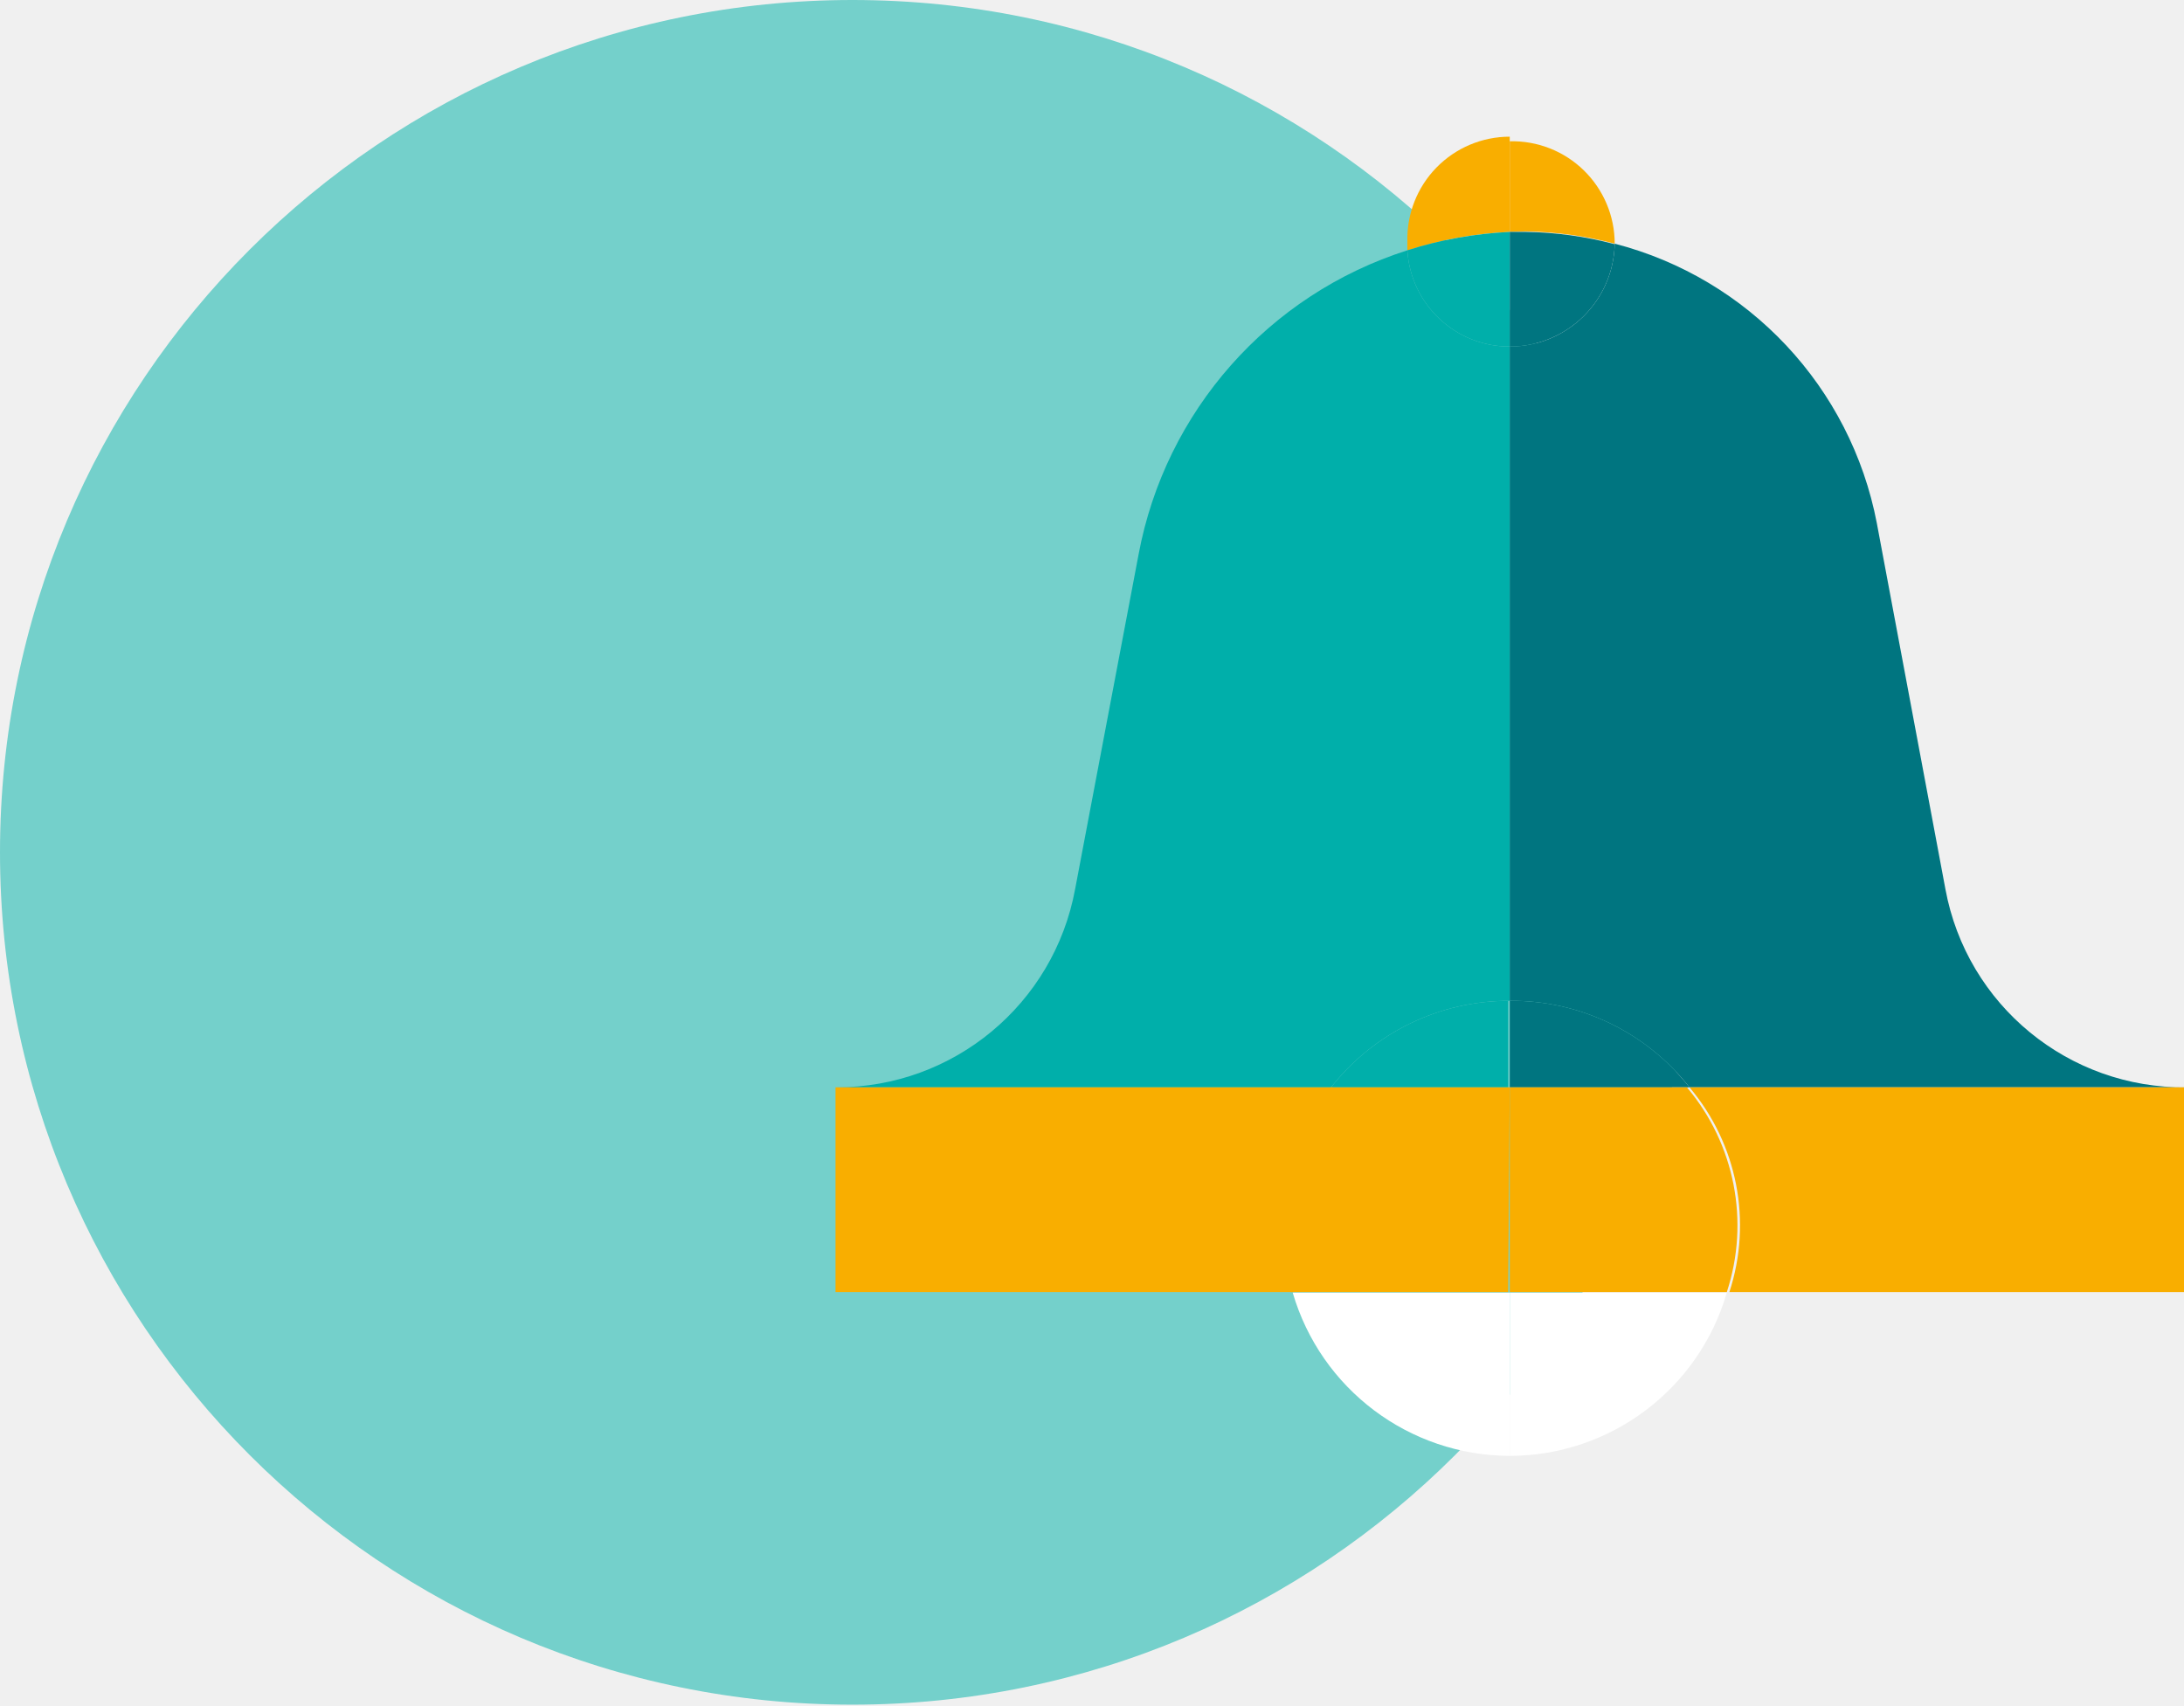
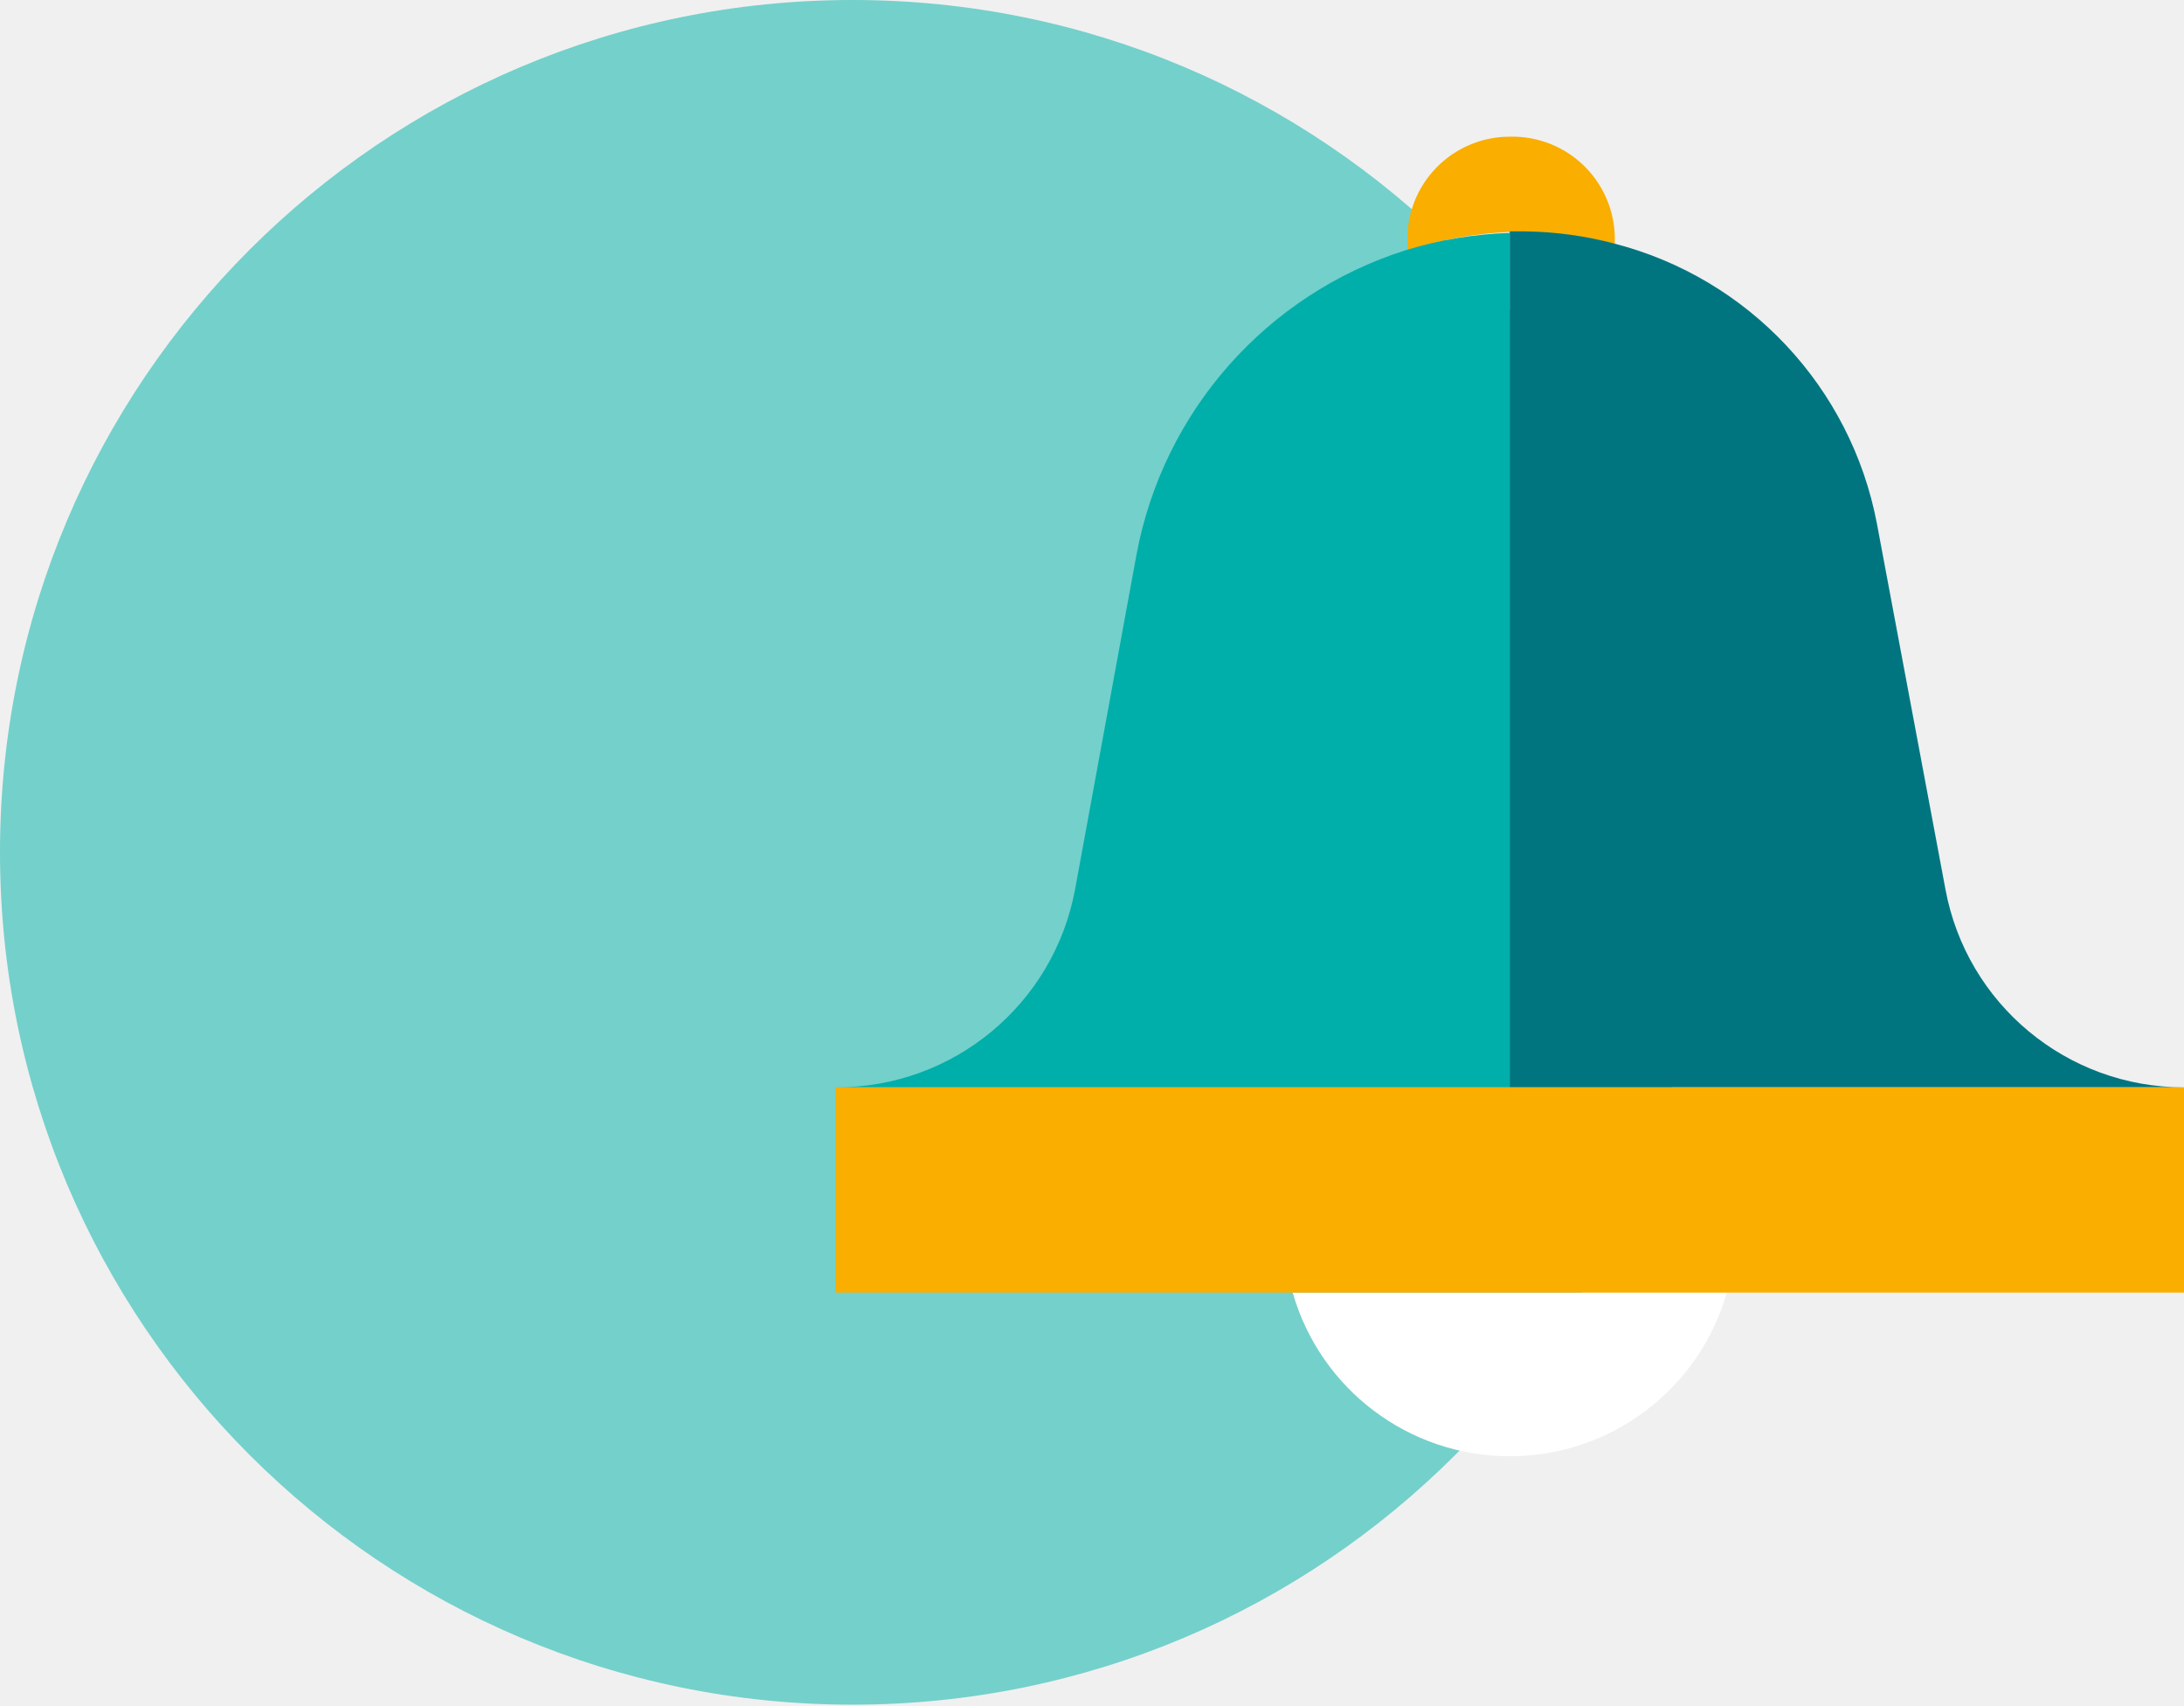
<svg xmlns="http://www.w3.org/2000/svg" viewBox="0 0 42.66 33.31">
  <circle cx="16.65" cy="16.65" r="16.65" style="fill:#74d0cb" />
-   <path d="M29.49,28.44a4.42,4.42,0,0,0,4.24-3.19H29.49Z" style="fill:#fff" />
-   <path d="M25.25,25.25a4.43,4.43,0,0,0,4.24,3.19V25.25Z" style="fill:#fff" />
-   <path d="M29.49,2.67a2,2,0,0,0-2,2.05c0,.06,0,.11,0,.17a7.73,7.73,0,0,1,2-.36Z" style="fill:#f9ae00" />
-   <path d="M29.8,4.52a7.16,7.16,0,0,1,1.74.24v0a2,2,0,0,0-2.05-2V4.53Z" style="fill:#f9ae00" />
-   <path d="M29.49,19.55V6.77a2,2,0,0,1-2-1.88,7.72,7.72,0,0,0-5.25,5.94L21,17.37a4.73,4.73,0,0,1-4.66,3.87H26A4.41,4.41,0,0,1,29.49,19.55Z" style="fill:#00afaa" />
-   <path d="M29.49,6.77V19.55A4.41,4.41,0,0,1,33,21.24h9.71A4.73,4.73,0,0,1,38,17.37l-1.34-7.15a7,7,0,0,0-5.12-5.46A2.05,2.05,0,0,1,29.49,6.77Z" style="fill:#007580" />
-   <path d="M26,21.24h3.46V19.55A4.41,4.41,0,0,0,26,21.24Z" style="fill:#00afaa" />
-   <path d="M29.49,19.55v1.69H33A4.41,4.41,0,0,0,29.49,19.55Z" style="fill:#007580" />
-   <path d="M29.49,6.77V4.53a7.73,7.73,0,0,0-2,.36A2,2,0,0,0,29.49,6.77Z" style="fill:#00afaa" />
-   <path d="M29.49,4.53V6.77a2.05,2.05,0,0,0,2.05-2,7.16,7.16,0,0,0-1.74-.24Z" style="fill:#007580" />
-   <path d="M26,21.24H16.32v4h8.93a4.26,4.26,0,0,1,.78-4Z" style="fill:#f9ae00" />
-   <path d="M33,21.24a4.18,4.18,0,0,1,.78,4h8.93v-4Z" style="fill:#f9ae00" />
-   <path d="M29.49,21.24H26a4.26,4.26,0,0,0-.78,4h4.24Z" style="fill:#f9ae00" />
-   <path d="M33,21.24H29.49v4h4.24a4.18,4.18,0,0,0-.78-4Z" style="fill:#f9ae00" />
+   <path d="M29.49,25.25H25.25a4.41,4.41,0,0,0,8.48,0Z" style="fill:#fff" />
+   <path d="M29.49,2.67a2,2,0,0,0-2,2.05c0,.06,0,.11,0,.17a7.73,7.73,0,0,1,2-.36h.31a7.16,7.16,0,0,1,1.74.24v0A2,2,0,0,0,29.49,2.67Z" style="fill:#f9ae00" />
+   <path d="M27.45,4.89a7.72,7.72,0,0,0-5.25,5.94L21,17.37a4.73,4.73,0,0,1-4.66,3.87H29.49V19.55h0v-15A7.73,7.73,0,0,0,27.45,4.89Z" style="fill:#00afaa" />
+   <path d="M38,17.37l-1.34-7.15a7,7,0,0,0-5.12-5.46,7.16,7.16,0,0,0-1.74-.24h-.31V21.24H42.66A4.73,4.73,0,0,1,38,17.37Z" style="fill:#007580" />
+   <polygon points="32.95 21.24 29.49 21.24 26.03 21.24 16.32 21.24 16.32 25.25 19.52 25.25 25.25 25.25 29.49 25.25 33.73 25.25 39.47 25.25 42.66 25.25 42.66 21.24 32.95 21.24" style="fill:#f9ae00" />
</svg>
